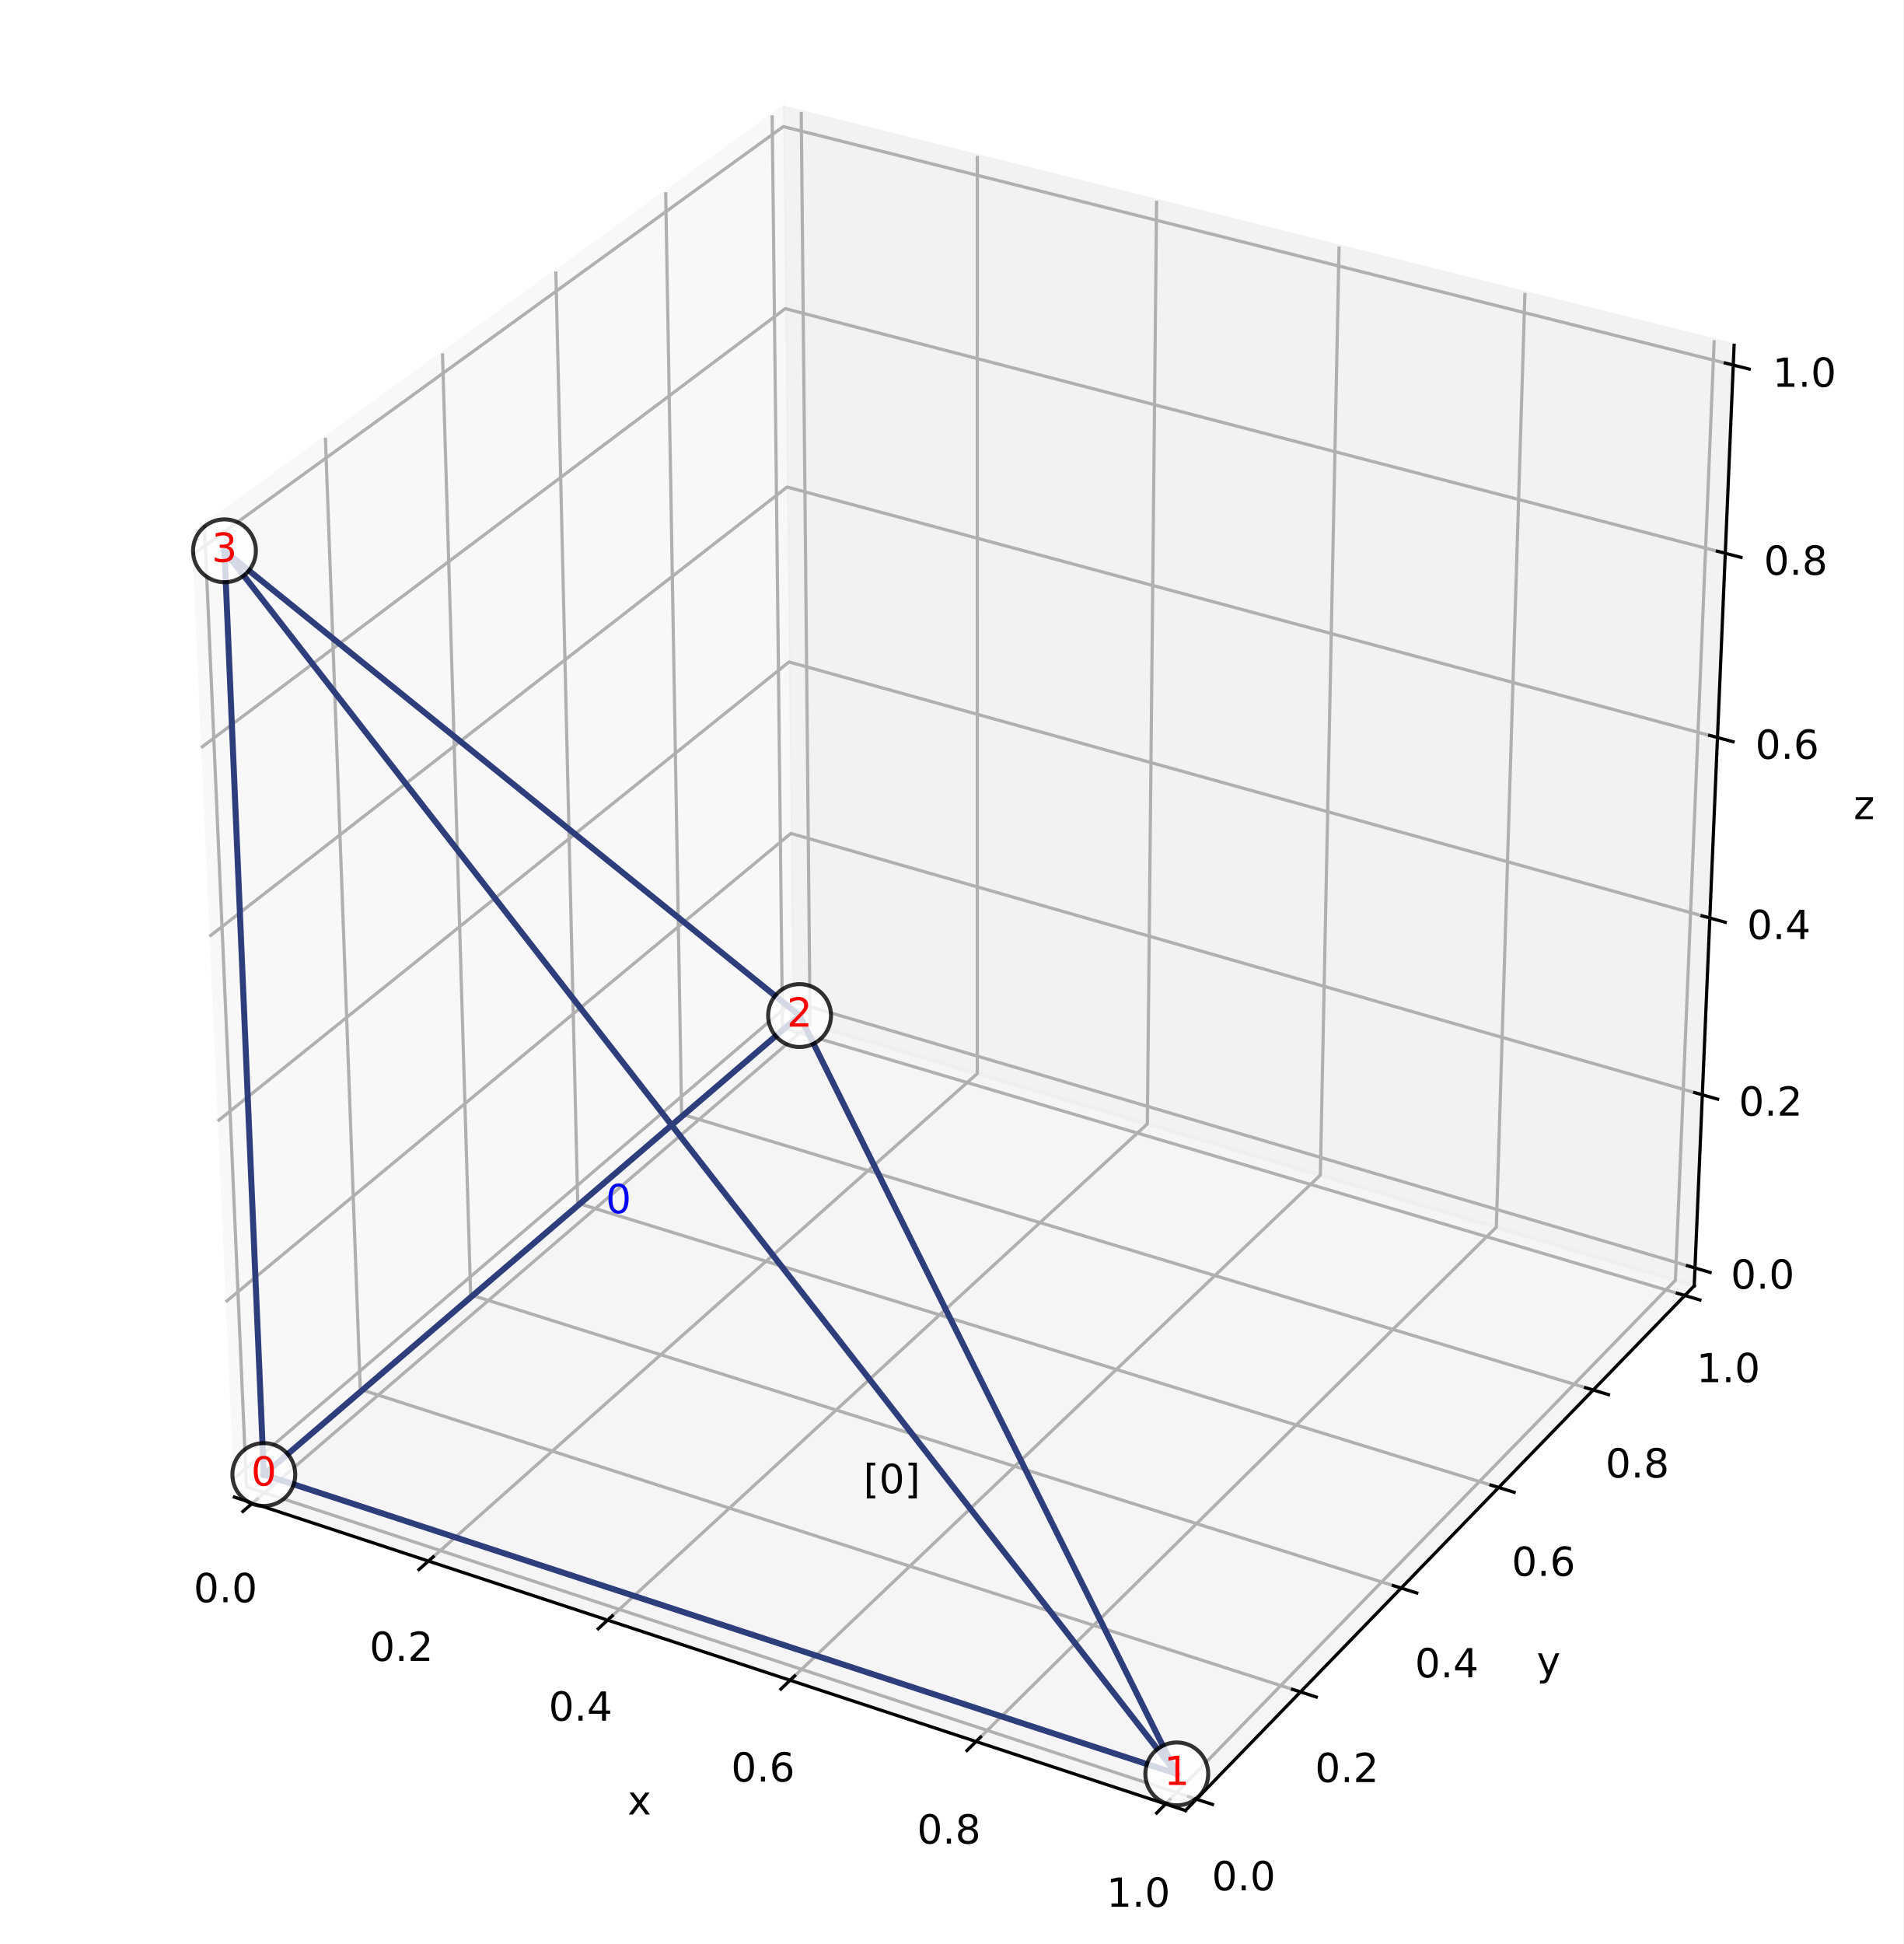
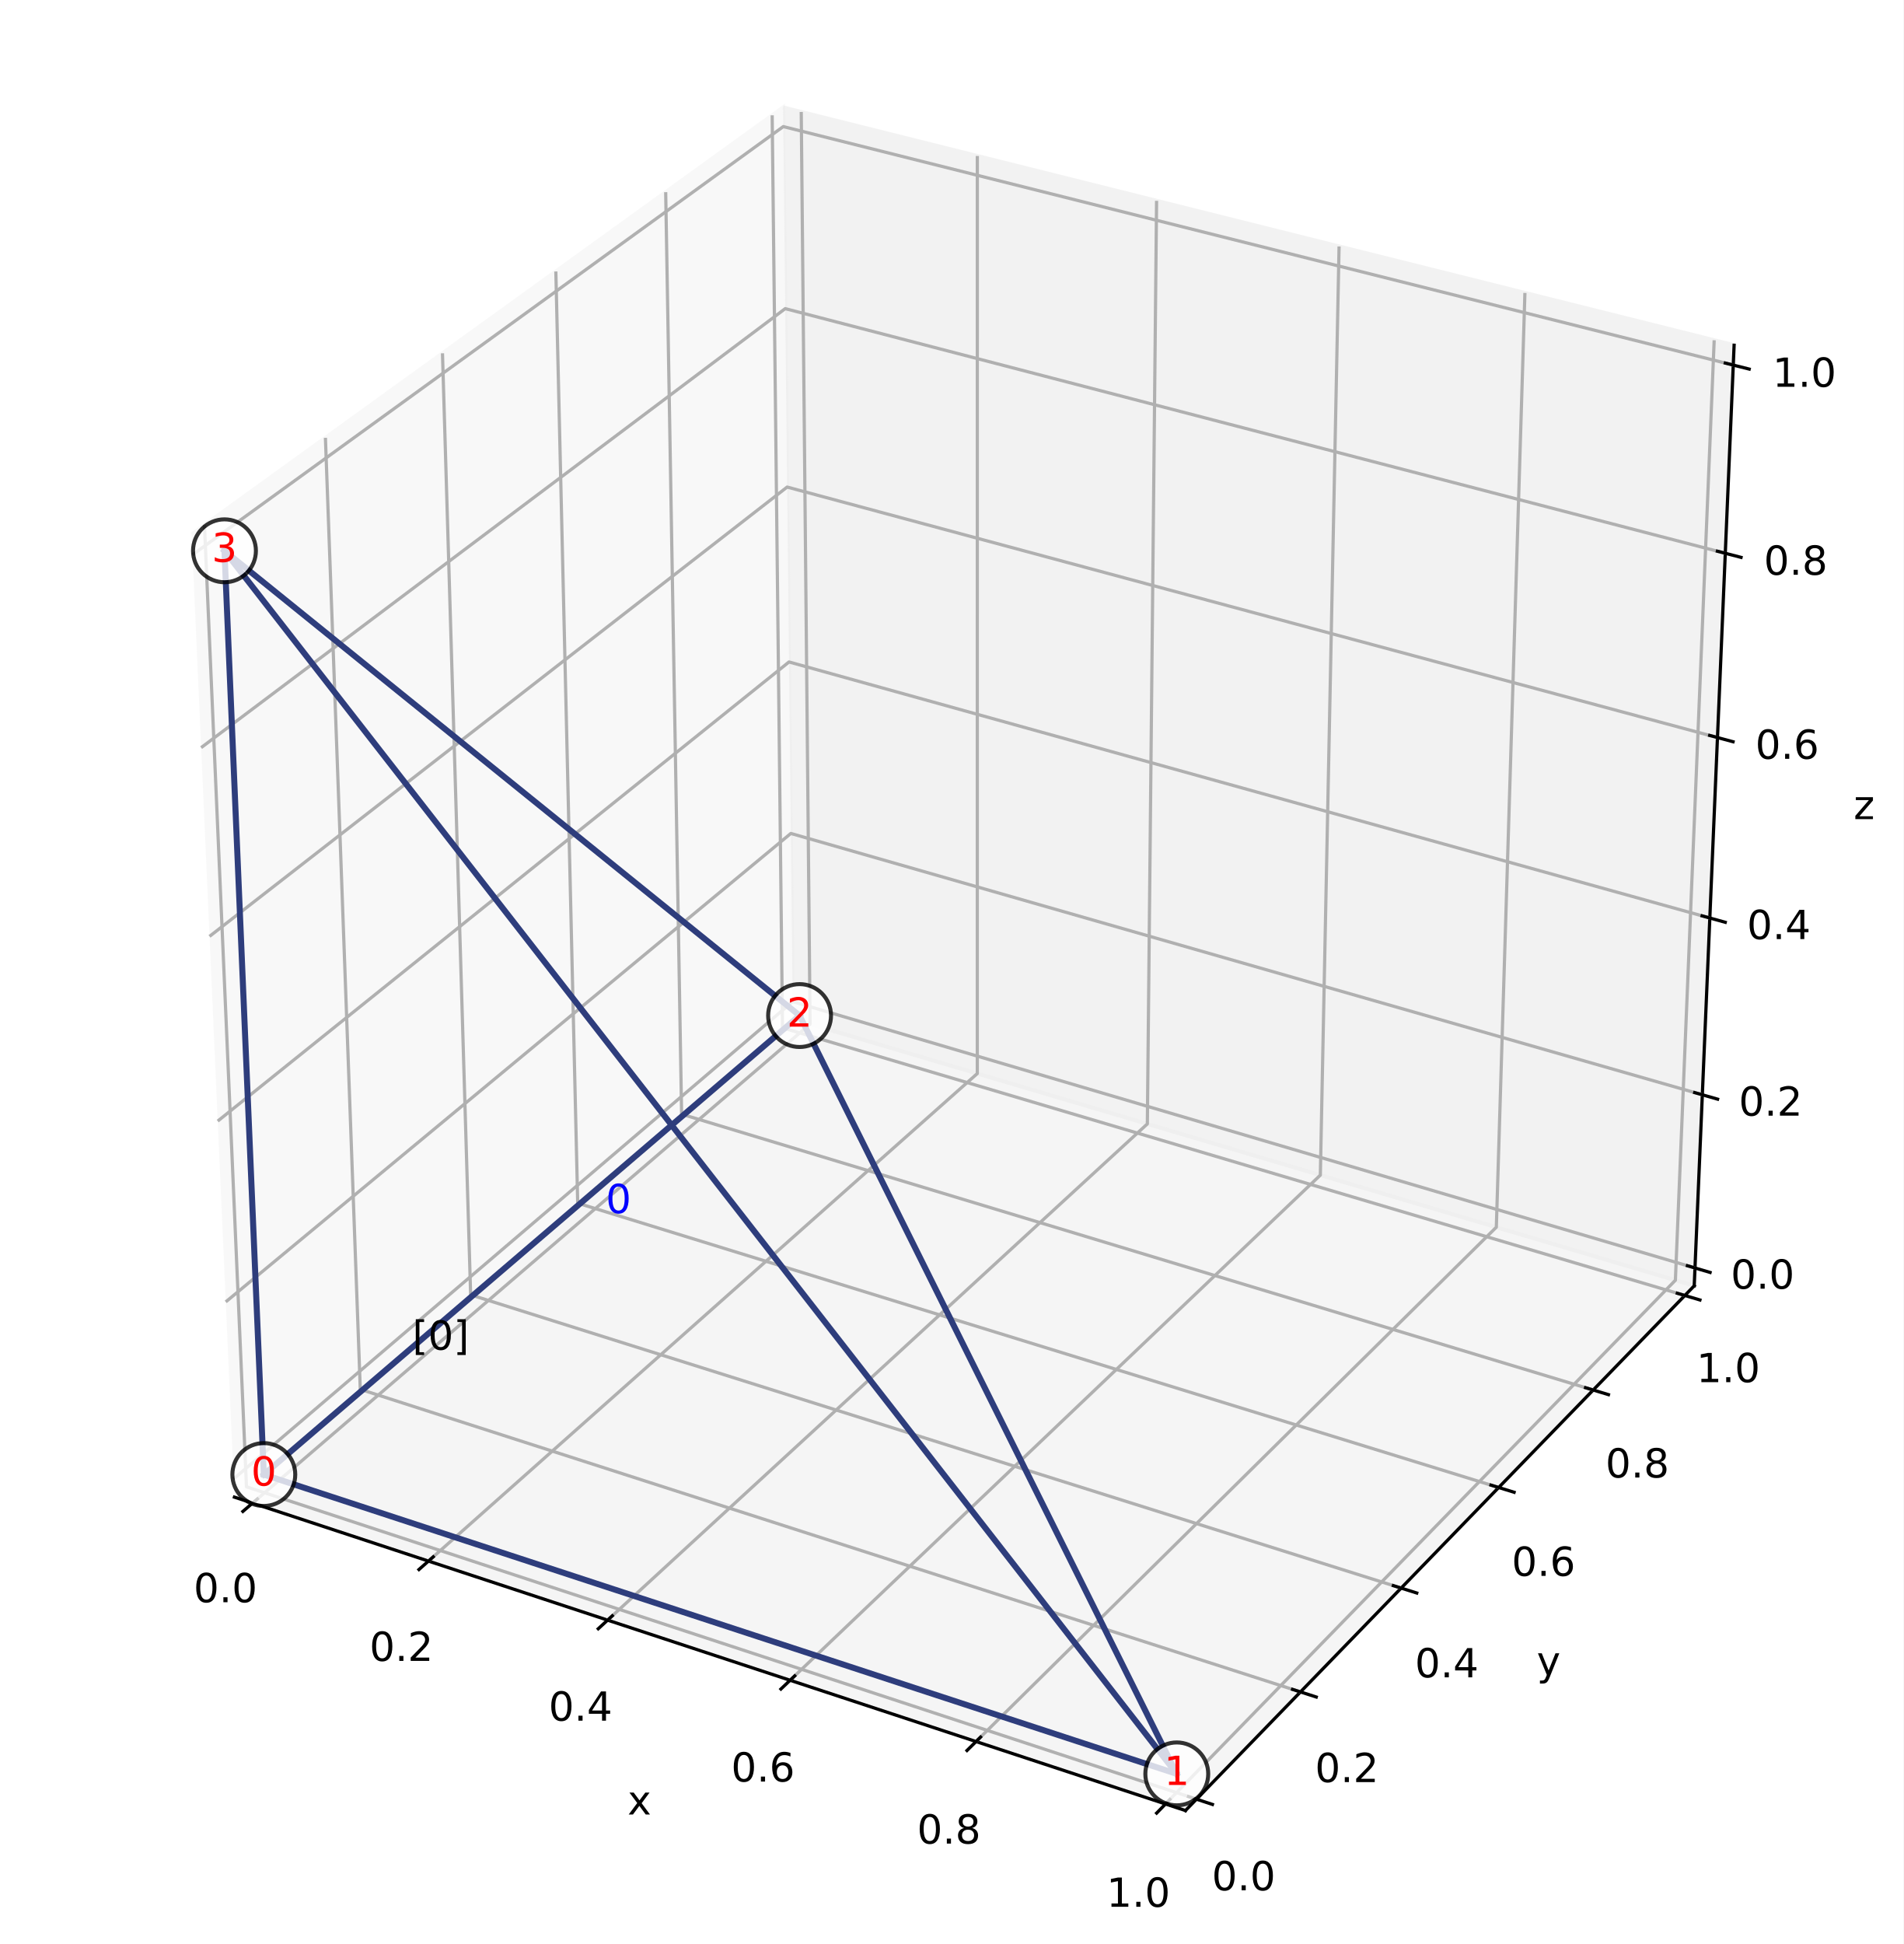
<svg xmlns="http://www.w3.org/2000/svg" xmlns:xlink="http://www.w3.org/1999/xlink" width="474.68pt" height="484.681pt" viewBox="0 0 474.68 484.681" version="1.1">
  <defs>
    <style type="text/css">*{stroke-linejoin: round; stroke-linecap: butt}</style>
  </defs>
  <g id="figure_1">
    <g id="patch_1">
      <path d="M 0 484.681  L 474.68 484.681  L 474.68 0  L 0 0  z " style="fill: #ffffff" />
    </g>
    <g id="patch_2">
      <path d="M 7.2 467.474  L 467.474 467.474  L 467.474 7.2  L 7.2 7.2  z " style="fill: #ffffff" />
    </g>
    <g id="pane3d_1">
      <g id="patch_3">
        <path d="M 58.453 373.267  L 197.705 254.043  L 195.273 26.779  L 47.791 133.234  " style="fill: #f2f2f2; opacity: 0.5; stroke: #f2f2f2; stroke-linejoin: miter" />
      </g>
    </g>
    <g id="pane3d_2">
      <g id="patch_4">
        <path d="M 197.705 254.043  L 422.482 320.58  L 432.426 86.075  L 195.273 26.779  " style="fill: #e6e6e6; opacity: 0.5; stroke: #e6e6e6; stroke-linejoin: miter" />
      </g>
    </g>
    <g id="pane3d_3">
      <g id="patch_5">
        <path d="M 58.453 373.267  L 295.611 451.411  L 422.482 320.58  L 197.705 254.043  " style="fill: #ececec; opacity: 0.5; stroke: #ececec; stroke-linejoin: miter" />
      </g>
    </g>
    <g id="axis3d_1">
      <g id="line2d_1">
        <path d="M 58.453 373.267  L 295.611 451.411  " style="fill: none; stroke: #000000; stroke-width: 0.8; stroke-linecap: square" />
      </g>
      <g id="text_1">
        <g transform="translate(156.4913 452.391)scale(0.1 -0.1)">
          <defs>
            <path id="DejaVuSans-78" d="M 3513 3500  L 2247 1797  L 3578 0  L 2900 0  L 1881 1375  L 863 0  L 184 0  L 1544 1831  L 300 3500  L 978 3500  L 1906 2253  L 2834 3500  L 3513 3500  z " transform="scale(0.015625)" />
          </defs>
          <use xlink:href="#DejaVuSans-78" />
        </g>
      </g>
      <g id="Line3DCollection_1">
        <path d="M 62.977 374.758  L 202.008 255.317  L 199.803 27.911  " style="fill: none; stroke: #b0b0b0; stroke-width: 0.8" />
        <path d="M 106.843 389.212  L 243.705 267.66  L 243.713 38.89  " style="fill: none; stroke: #b0b0b0; stroke-width: 0.8" />
        <path d="M 151.519 403.932  L 286.112 280.213  L 288.411 50.067  " style="fill: none; stroke: #b0b0b0; stroke-width: 0.8" />
        <path d="M 197.028 418.927  L 329.249 292.982  L 333.92 61.446  " style="fill: none; stroke: #b0b0b0; stroke-width: 0.8" />
        <path d="M 243.392 434.205  L 373.134 305.972  L 380.262 73.033  " style="fill: none; stroke: #b0b0b0; stroke-width: 0.8" />
        <path d="M 290.637 449.772  L 417.786 319.19  L 427.459 84.834  " style="fill: none; stroke: #b0b0b0; stroke-width: 0.8" />
      </g>
      <g id="xtick_1">
        <g id="line2d_2">
          <path d="M 64.179 373.725  L 60.567 376.828  " style="fill: none; stroke: #000000; stroke-width: 0.8; stroke-linecap: square" />
        </g>
        <g id="text_2">
          <g transform="translate(48.27395 399.4709)scale(0.1 -0.1)">
            <defs>
              <path id="DejaVuSans-30" d="M 2034 4250  Q 1547 4250 1301 3770  Q 1056 3291 1056 2328  Q 1056 1369 1301 889  Q 1547 409 2034 409  Q 2525 409 2770 889  Q 3016 1369 3016 2328  Q 3016 3291 2770 3770  Q 2525 4250 2034 4250  z M 2034 4750  Q 2819 4750 3233 4129  Q 3647 3509 3647 2328  Q 3647 1150 3233 529  Q 2819 -91 2034 -91  Q 1250 -91 836 529  Q 422 1150 422 2328  Q 422 3509 836 4129  Q 1250 4750 2034 4750  z " transform="scale(0.015625)" />
              <path id="DejaVuSans-2e" d="M 684 794  L 1344 794  L 1344 0  L 684 0  L 684 794  z " transform="scale(0.015625)" />
            </defs>
            <use xlink:href="#DejaVuSans-30" />
            <use xlink:href="#DejaVuSans-2e" x="63.623" />
            <use xlink:href="#DejaVuSans-30" x="95.41" />
          </g>
        </g>
      </g>
      <g id="xtick_2">
        <g id="line2d_3">
          <path d="M 108.028 388.16  L 104.469 391.32  " style="fill: none; stroke: #000000; stroke-width: 0.8; stroke-linecap: square" />
        </g>
        <g id="text_3">
          <g transform="translate(92.13613 414.1006)scale(0.1 -0.1)">
            <defs>
              <path id="DejaVuSans-32" d="M 1228 531  L 3431 531  L 3431 0  L 469 0  L 469 531  Q 828 903 1448 1529  Q 2069 2156 2228 2338  Q 2531 2678 2651 2914  Q 2772 3150 2772 3378  Q 2772 3750 2511 3984  Q 2250 4219 1831 4219  Q 1534 4219 1204 4116  Q 875 4013 500 3803  L 500 4441  Q 881 4594 1212 4672  Q 1544 4750 1819 4750  Q 2544 4750 2975 4387  Q 3406 4025 3406 3419  Q 3406 3131 3298 2873  Q 3191 2616 2906 2266  Q 2828 2175 2409 1742  Q 1991 1309 1228 531  z " transform="scale(0.015625)" />
            </defs>
            <use xlink:href="#DejaVuSans-30" />
            <use xlink:href="#DejaVuSans-2e" x="63.623" />
            <use xlink:href="#DejaVuSans-32" x="95.41" />
          </g>
        </g>
      </g>
      <g id="xtick_3">
        <g id="line2d_4">
          <path d="M 152.685 402.861  L 149.183 406.08  " style="fill: none; stroke: #000000; stroke-width: 0.8; stroke-linecap: square" />
        </g>
        <g id="text_4">
          <g transform="translate(136.8093 429.0008)scale(0.1 -0.1)">
            <defs>
              <path id="DejaVuSans-34" d="M 2419 4116  L 825 1625  L 2419 1625  L 2419 4116  z M 2253 4666  L 3047 4666  L 3047 1625  L 3713 1625  L 3713 1100  L 3047 1100  L 3047 0  L 2419 0  L 2419 1100  L 313 1100  L 313 1709  L 2253 4666  z " transform="scale(0.015625)" />
            </defs>
            <use xlink:href="#DejaVuSans-30" />
            <use xlink:href="#DejaVuSans-2e" x="63.623" />
            <use xlink:href="#DejaVuSans-34" x="95.41" />
          </g>
        </g>
      </g>
      <g id="xtick_4">
        <g id="line2d_5">
          <path d="M 198.174 417.836  L 194.731 421.115  " style="fill: none; stroke: #000000; stroke-width: 0.8; stroke-linecap: square" />
        </g>
        <g id="text_5">
          <g transform="translate(182.3161 444.1791)scale(0.1 -0.1)">
            <defs>
              <path id="DejaVuSans-36" d="M 2113 2584  Q 1688 2584 1439 2293  Q 1191 2003 1191 1497  Q 1191 994 1439 701  Q 1688 409 2113 409  Q 2538 409 2786 701  Q 3034 994 3034 1497  Q 3034 2003 2786 2293  Q 2538 2584 2113 2584  z M 3366 4563  L 3366 3988  Q 3128 4100 2886 4159  Q 2644 4219 2406 4219  Q 1781 4219 1451 3797  Q 1122 3375 1075 2522  Q 1259 2794 1537 2939  Q 1816 3084 2150 3084  Q 2853 3084 3261 2657  Q 3669 2231 3669 1497  Q 3669 778 3244 343  Q 2819 -91 2113 -91  Q 1303 -91 875 529  Q 447 1150 447 2328  Q 447 3434 972 4092  Q 1497 4750 2381 4750  Q 2619 4750 2861 4703  Q 3103 4656 3366 4563  z " transform="scale(0.015625)" />
            </defs>
            <use xlink:href="#DejaVuSans-30" />
            <use xlink:href="#DejaVuSans-2e" x="63.623" />
            <use xlink:href="#DejaVuSans-36" x="95.41" />
          </g>
        </g>
      </g>
      <g id="xtick_5">
        <g id="line2d_6">
          <path d="M 244.518 433.092  L 241.137 436.433  " style="fill: none; stroke: #000000; stroke-width: 0.8; stroke-linecap: square" />
        </g>
        <g id="text_6">
          <g transform="translate(228.6801 459.6433)scale(0.1 -0.1)">
            <defs>
              <path id="DejaVuSans-38" d="M 2034 2216  Q 1584 2216 1326 1975  Q 1069 1734 1069 1313  Q 1069 891 1326 650  Q 1584 409 2034 409  Q 2484 409 2743 651  Q 3003 894 3003 1313  Q 3003 1734 2745 1975  Q 2488 2216 2034 2216  z M 1403 2484  Q 997 2584 770 2862  Q 544 3141 544 3541  Q 544 4100 942 4425  Q 1341 4750 2034 4750  Q 2731 4750 3128 4425  Q 3525 4100 3525 3541  Q 3525 3141 3298 2862  Q 3072 2584 2669 2484  Q 3125 2378 3379 2068  Q 3634 1759 3634 1313  Q 3634 634 3220 271  Q 2806 -91 2034 -91  Q 1263 -91 848 271  Q 434 634 434 1313  Q 434 1759 690 2068  Q 947 2378 1403 2484  z M 1172 3481  Q 1172 3119 1398 2916  Q 1625 2713 2034 2713  Q 2441 2713 2670 2916  Q 2900 3119 2900 3481  Q 2900 3844 2670 4047  Q 2441 4250 2034 4250  Q 1625 4250 1398 4047  Q 1172 3844 1172 3481  z " transform="scale(0.015625)" />
            </defs>
            <use xlink:href="#DejaVuSans-30" />
            <use xlink:href="#DejaVuSans-2e" x="63.623" />
            <use xlink:href="#DejaVuSans-38" x="95.41" />
          </g>
        </g>
      </g>
      <g id="xtick_6">
        <g id="line2d_7">
          <path d="M 291.741 448.639  L 288.426 452.043  " style="fill: none; stroke: #000000; stroke-width: 0.8; stroke-linecap: square" />
        </g>
        <g id="text_7">
          <g transform="translate(275.9257 475.4015)scale(0.1 -0.1)">
            <defs>
              <path id="DejaVuSans-31" d="M 794 531  L 1825 531  L 1825 4091  L 703 3866  L 703 4441  L 1819 4666  L 2450 4666  L 2450 531  L 3481 531  L 3481 0  L 794 0  L 794 531  z " transform="scale(0.015625)" />
            </defs>
            <use xlink:href="#DejaVuSans-31" />
            <use xlink:href="#DejaVuSans-2e" x="63.623" />
            <use xlink:href="#DejaVuSans-30" x="95.41" />
          </g>
        </g>
      </g>
    </g>
    <g id="axis3d_2">
      <g id="line2d_8">
        <path d="M 422.482 320.58  L 295.611 451.411  " style="fill: none; stroke: #000000; stroke-width: 0.8; stroke-linecap: square" />
      </g>
      <g id="text_8">
        <g transform="translate(383.2173 417.667)scale(0.1 -0.1)">
          <defs>
            <path id="DejaVuSans-79" d="M 2059 -325  Q 1816 -950 1584 -1140  Q 1353 -1331 966 -1331  L 506 -1331  L 506 -850  L 844 -850  Q 1081 -850 1212 -737  Q 1344 -625 1503 -206  L 1606 56  L 191 3500  L 800 3500  L 1894 763  L 2988 3500  L 3597 3500  L 2059 -325  z " transform="scale(0.015625)" />
          </defs>
          <use xlink:href="#DejaVuSans-79" />
        </g>
      </g>
      <g id="Line3DCollection_2">
        <path d="M 50.99 130.925  L 61.461 370.692  L 298.361 448.574  " style="fill: none; stroke: #b0b0b0; stroke-width: 0.8" />
        <path d="M 81.148 109.157  L 89.843 346.392  L 324.292 421.834  " style="fill: none; stroke: #b0b0b0; stroke-width: 0.8" />
        <path d="M 110.339 88.086  L 117.363 322.83  L 349.398 395.944  " style="fill: none; stroke: #b0b0b0; stroke-width: 0.8" />
        <path d="M 138.609 67.681  L 144.059 299.973  L 373.718 370.866  " style="fill: none; stroke: #b0b0b0; stroke-width: 0.8" />
        <path d="M 166 47.909  L 169.969 277.79  L 397.288 346.561  " style="fill: none; stroke: #b0b0b0; stroke-width: 0.8" />
        <path d="M 192.554 28.742  L 195.126 256.251  L 420.142 322.994  " style="fill: none; stroke: #b0b0b0; stroke-width: 0.8" />
      </g>
      <g id="xtick_7">
        <g id="line2d_9">
          <path d="M 296.373 447.921  L 302.342 449.883  " style="fill: none; stroke: #000000; stroke-width: 0.8; stroke-linecap: square" />
        </g>
        <g id="text_9">
          <g transform="translate(302.1809 471.2889)scale(0.1 -0.1)">
            <use xlink:href="#DejaVuSans-30" />
            <use xlink:href="#DejaVuSans-2e" x="63.623" />
            <use xlink:href="#DejaVuSans-30" x="95.41" />
          </g>
        </g>
      </g>
      <g id="xtick_8">
        <g id="line2d_10">
          <path d="M 322.326 421.201  L 328.229 423.101  " style="fill: none; stroke: #000000; stroke-width: 0.8; stroke-linecap: square" />
        </g>
        <g id="text_10">
          <g transform="translate(327.9127 444.3137)scale(0.1 -0.1)">
            <use xlink:href="#DejaVuSans-30" />
            <use xlink:href="#DejaVuSans-2e" x="63.623" />
            <use xlink:href="#DejaVuSans-32" x="95.41" />
          </g>
        </g>
      </g>
      <g id="xtick_9">
        <g id="line2d_11">
          <path d="M 347.454 395.332  L 353.292 397.171  " style="fill: none; stroke: #000000; stroke-width: 0.8; stroke-linecap: square" />
        </g>
        <g id="text_11">
          <g transform="translate(352.8259 418.1967)scale(0.1 -0.1)">
            <use xlink:href="#DejaVuSans-30" />
            <use xlink:href="#DejaVuSans-2e" x="63.623" />
            <use xlink:href="#DejaVuSans-34" x="95.41" />
          </g>
        </g>
      </g>
      <g id="xtick_10">
        <g id="line2d_12">
          <path d="M 371.795 370.272  L 377.569 372.054  " style="fill: none; stroke: #000000; stroke-width: 0.8; stroke-linecap: square" />
        </g>
        <g id="text_12">
          <g transform="translate(376.959 392.8974)scale(0.1 -0.1)">
            <use xlink:href="#DejaVuSans-30" />
            <use xlink:href="#DejaVuSans-2e" x="63.623" />
            <use xlink:href="#DejaVuSans-36" x="95.41" />
          </g>
        </g>
      </g>
      <g id="xtick_11">
        <g id="line2d_13">
          <path d="M 395.386 345.985  L 401.096 347.713  " style="fill: none; stroke: #000000; stroke-width: 0.8; stroke-linecap: square" />
        </g>
        <g id="text_13">
          <g transform="translate(400.3481 368.3781)scale(0.1 -0.1)">
            <use xlink:href="#DejaVuSans-30" />
            <use xlink:href="#DejaVuSans-2e" x="63.623" />
            <use xlink:href="#DejaVuSans-38" x="95.41" />
          </g>
        </g>
      </g>
      <g id="xtick_12">
        <g id="line2d_14">
          <path d="M 418.26 322.435  L 423.909 324.111  " style="fill: none; stroke: #000000; stroke-width: 0.8; stroke-linecap: square" />
        </g>
        <g id="text_14">
          <g transform="translate(423.027 344.6033)scale(0.1 -0.1)">
            <use xlink:href="#DejaVuSans-31" />
            <use xlink:href="#DejaVuSans-2e" x="63.623" />
            <use xlink:href="#DejaVuSans-30" x="95.41" />
          </g>
        </g>
      </g>
    </g>
    <g id="axis3d_3">
      <g id="line2d_15">
        <path d="M 422.482 320.58  L 432.426 86.075  " style="fill: none; stroke: #000000; stroke-width: 0.8; stroke-linecap: square" />
      </g>
      <g id="text_15">
        <g transform="translate(462.232 204.228)scale(0.1 -0.1)">
          <defs>
            <path id="DejaVuSans-7a" d="M 353 3500  L 3084 3500  L 3084 2975  L 922 459  L 3084 459  L 3084 0  L 275 0  L 275 525  L 2438 3041  L 353 3041  L 353 3500  z " transform="scale(0.015625)" />
          </defs>
          <use xlink:href="#DejaVuSans-7a" />
        </g>
      </g>
      <g id="Line3DCollection_3">
        <path d="M 422.671 316.132  L 197.658 249.722  L 58.251 368.723  " style="fill: none; stroke: #b0b0b0; stroke-width: 0.8" />
        <path d="M 424.502 272.951  L 197.21 207.795  L 56.291 324.59  " style="fill: none; stroke: #b0b0b0; stroke-width: 0.8" />
        <path d="M 426.371 228.877  L 196.752 165.041  L 54.289 279.513  " style="fill: none; stroke: #b0b0b0; stroke-width: 0.8" />
        <path d="M 428.278 183.884  L 196.286 121.434  L 52.243 233.461  " style="fill: none; stroke: #b0b0b0; stroke-width: 0.8" />
        <path d="M 430.226 137.942  L 195.81 76.949  L 50.153 186.403  " style="fill: none; stroke: #b0b0b0; stroke-width: 0.8" />
        <path d="M 432.216 91.021  L 195.325 31.56  L 48.016 138.305  " style="fill: none; stroke: #b0b0b0; stroke-width: 0.8" />
      </g>
      <g id="xtick_13">
        <g id="line2d_16">
          <path d="M 420.789 315.577  L 426.438 317.244  " style="fill: none; stroke: #000000; stroke-width: 0.8; stroke-linecap: square" />
        </g>
        <g id="text_16">
          <g transform="translate(431.59 321.2957)scale(0.1 -0.1)">
            <use xlink:href="#DejaVuSans-30" />
            <use xlink:href="#DejaVuSans-2e" x="63.623" />
            <use xlink:href="#DejaVuSans-30" x="95.41" />
          </g>
        </g>
      </g>
      <g id="xtick_14">
        <g id="line2d_17">
          <path d="M 422.6 272.406  L 428.309 274.042  " style="fill: none; stroke: #000000; stroke-width: 0.8; stroke-linecap: square" />
        </g>
        <g id="text_17">
          <g transform="translate(433.5902 278.1593)scale(0.1 -0.1)">
            <use xlink:href="#DejaVuSans-30" />
            <use xlink:href="#DejaVuSans-2e" x="63.623" />
            <use xlink:href="#DejaVuSans-32" x="95.41" />
          </g>
        </g>
      </g>
      <g id="xtick_15">
        <g id="line2d_18">
          <path d="M 424.449 228.343  L 430.219 229.947  " style="fill: none; stroke: #000000; stroke-width: 0.8; stroke-linecap: square" />
        </g>
        <g id="text_18">
          <g transform="translate(435.6316 234.1334)scale(0.1 -0.1)">
            <use xlink:href="#DejaVuSans-30" />
            <use xlink:href="#DejaVuSans-2e" x="63.623" />
            <use xlink:href="#DejaVuSans-34" x="95.41" />
          </g>
        </g>
      </g>
      <g id="xtick_16">
        <g id="line2d_19">
          <path d="M 426.336 183.361  L 432.168 184.931  " style="fill: none; stroke: #000000; stroke-width: 0.8; stroke-linecap: square" />
        </g>
        <g id="text_19">
          <g transform="translate(437.7155 189.1901)scale(0.1 -0.1)">
            <use xlink:href="#DejaVuSans-30" />
            <use xlink:href="#DejaVuSans-2e" x="63.623" />
            <use xlink:href="#DejaVuSans-36" x="95.41" />
          </g>
        </g>
      </g>
      <g id="xtick_17">
        <g id="line2d_20">
          <path d="M 428.263 137.431  L 434.159 138.965  " style="fill: none; stroke: #000000; stroke-width: 0.8; stroke-linecap: square" />
        </g>
        <g id="text_20">
          <g transform="translate(439.8433 143.3005)scale(0.1 -0.1)">
            <use xlink:href="#DejaVuSans-30" />
            <use xlink:href="#DejaVuSans-2e" x="63.623" />
            <use xlink:href="#DejaVuSans-38" x="95.41" />
          </g>
        </g>
      </g>
      <g id="xtick_18">
        <g id="line2d_21">
          <path d="M 430.231 90.522  L 436.192 92.019  " style="fill: none; stroke: #000000; stroke-width: 0.8; stroke-linecap: square" />
        </g>
        <g id="text_21">
          <g transform="translate(442.0164 96.43432)scale(0.1 -0.1)">
            <use xlink:href="#DejaVuSans-31" />
            <use xlink:href="#DejaVuSans-2e" x="63.623" />
            <use xlink:href="#DejaVuSans-30" x="95.41" />
          </g>
        </g>
      </g>
    </g>
    <g id="axes_1">
      <g id="line2d_22">
-         <path d="M 293.45 442.269  L 65.787 367.636  " clip-path="url(#p51152ecb45)" style="fill: none; stroke: #2e3d7c; stroke-width: 1.5; stroke-linecap: square" />
+         <path d="M 65.787 367.636  L 199.389 253.201  " clip-path="url(#p2729b156dc)" style="fill: none; stroke: #2e3d7c; stroke-width: 1.5; stroke-linecap: square" />
      </g>
      <g id="line2d_23">
-         <path d="M 293.45 442.269  L 55.975 137.326  " clip-path="url(#p51152ecb45)" style="fill: none; stroke: #2e3d7c; stroke-width: 1.5; stroke-linecap: square" />
+         <path d="M 65.787 367.636  L 55.975 137.326  " clip-path="url(#p2729b156dc)" style="fill: none; stroke: #2e3d7c; stroke-width: 1.5; stroke-linecap: square" />
      </g>
      <g id="line2d_24">
-         <path d="M 293.45 442.269  L 199.389 253.201  " clip-path="url(#p51152ecb45)" style="fill: none; stroke: #2e3d7c; stroke-width: 1.5; stroke-linecap: square" />
+         <path d="M 65.787 367.636  L 293.45 442.269  " clip-path="url(#p2729b156dc)" style="fill: none; stroke: #2e3d7c; stroke-width: 1.5; stroke-linecap: square" />
      </g>
      <g id="line2d_25">
-         <path d="M 65.787 367.636  L 55.975 137.326  " clip-path="url(#p51152ecb45)" style="fill: none; stroke: #2e3d7c; stroke-width: 1.5; stroke-linecap: square" />
+         <path d="M 199.389 253.201  L 55.975 137.326  " clip-path="url(#p2729b156dc)" style="fill: none; stroke: #2e3d7c; stroke-width: 1.5; stroke-linecap: square" />
      </g>
      <g id="line2d_26">
-         <path d="M 65.787 367.636  L 199.389 253.201  " clip-path="url(#p51152ecb45)" style="fill: none; stroke: #2e3d7c; stroke-width: 1.5; stroke-linecap: square" />
+         <path d="M 199.389 253.201  L 293.45 442.269  " clip-path="url(#p2729b156dc)" style="fill: none; stroke: #2e3d7c; stroke-width: 1.5; stroke-linecap: square" />
      </g>
      <g id="line2d_27">
-         <path d="M 55.975 137.326  L 199.389 253.201  " clip-path="url(#p51152ecb45)" style="fill: none; stroke: #2e3d7c; stroke-width: 1.5; stroke-linecap: square" />
+         <path d="M 55.975 137.326  L 293.45 442.269  " clip-path="url(#p2729b156dc)" style="fill: none; stroke: #2e3d7c; stroke-width: 1.5; stroke-linecap: square" />
      </g>
      <g id="text_22">
        <g style="fill: #0000ff" transform="translate(151.063 302.464)scale(0.1 -0.1)">
          <use xlink:href="#DejaVuSans-30" />
        </g>
      </g>
      <g id="text_23">
        <g id="patch_6">
          <path d="M 65.787 375.475  C 67.866 375.475 69.86 374.649 71.33 373.179  C 72.8 371.709 73.626 369.715 73.626 367.636  C 73.626 365.557 72.8 363.563 71.33 362.093  C 69.86 360.623 67.866 359.797 65.787 359.797  C 63.708 359.797 61.714 360.623 60.244 362.093  C 58.773 363.563 57.948 365.557 57.948 367.636  C 57.948 369.715 58.773 371.709 60.244 373.179  C 61.714 374.649 63.708 375.475 65.787 375.475  z " style="fill: #ffffff; opacity: 0.8; stroke: #000000; stroke-linejoin: miter" />
        </g>
        <g style="fill: #ff0000" transform="translate(62.60531 370.395)scale(0.1 -0.1)">
          <use xlink:href="#DejaVuSans-30" />
        </g>
      </g>
      <g id="text_24">
        <g id="patch_7">
          <path d="M 293.45 450.108  C 295.529 450.108 297.523 449.282 298.993 447.812  C 300.464 446.342 301.29 444.348 301.29 442.269  C 301.29 440.19 300.464 438.196 298.993 436.726  C 297.523 435.256 295.529 434.43 293.45 434.43  C 291.371 434.43 289.377 435.256 287.907 436.726  C 286.437 438.196 285.611 440.19 285.611 442.269  C 285.611 444.348 286.437 446.342 287.907 447.812  C 289.377 449.282 291.371 450.108 293.45 450.108  z " style="fill: #ffffff; opacity: 0.8; stroke: #000000; stroke-linejoin: miter" />
        </g>
        <g style="fill: #ff0000" transform="translate(290.2692 445.0284)scale(0.1 -0.1)">
          <use xlink:href="#DejaVuSans-31" />
        </g>
      </g>
      <g id="text_25">
        <g id="patch_8">
          <path d="M 199.389 261.04  C 201.468 261.04 203.462 260.214 204.932 258.744  C 206.402 257.274 207.228 255.28 207.228 253.201  C 207.228 251.122 206.402 249.128 204.932 247.658  C 203.462 246.188 201.468 245.362 199.389 245.362  C 197.31 245.362 195.316 246.188 193.846 247.658  C 192.376 249.128 191.55 251.122 191.55 253.201  C 191.55 255.28 192.376 257.274 193.846 258.744  C 195.316 260.214 197.31 261.04 199.389 261.04  z " style="fill: #ffffff; opacity: 0.8; stroke: #000000; stroke-linejoin: miter" />
        </g>
        <g style="fill: #ff0000" transform="translate(196.2076 255.9604)scale(0.1 -0.1)">
          <use xlink:href="#DejaVuSans-32" />
        </g>
      </g>
      <g id="text_26">
        <g id="patch_9">
          <path d="M 55.975 145.165  C 58.054 145.165 60.048 144.339 61.518 142.869  C 62.988 141.399 63.814 139.405 63.814 137.326  C 63.814 135.247 62.988 133.253 61.518 131.783  C 60.048 130.313 58.054 129.487 55.975 129.487  C 53.896 129.487 51.902 130.313 50.432 131.783  C 48.962 133.253 48.136 135.247 48.136 137.326  C 48.136 139.405 48.962 141.399 50.432 142.869  C 51.902 144.339 53.896 145.165 55.975 145.165  z " style="fill: #ffffff; opacity: 0.8; stroke: #000000; stroke-linejoin: miter" />
        </g>
        <g style="fill: #ff0000" transform="translate(52.79355 140.0854)scale(0.1 -0.1)">
          <defs>
            <path id="DejaVuSans-33" d="M 2597 2516  Q 3050 2419 3304 2112  Q 3559 1806 3559 1356  Q 3559 666 3084 287  Q 2609 -91 1734 -91  Q 1441 -91 1130 -33  Q 819 25 488 141  L 488 750  Q 750 597 1062 519  Q 1375 441 1716 441  Q 2309 441 2620 675  Q 2931 909 2931 1356  Q 2931 1769 2642 2001  Q 2353 2234 1838 2234  L 1294 2234  L 1294 2753  L 1863 2753  Q 2328 2753 2575 2939  Q 2822 3125 2822 3475  Q 2822 3834 2567 4026  Q 2313 4219 1838 4219  Q 1578 4219 1281 4162  Q 984 4106 628 3988  L 628 4550  Q 988 4650 1302 4700  Q 1616 4750 1894 4750  Q 2613 4750 3031 4423  Q 3450 4097 3450 3541  Q 3450 3153 3228 2886  Q 3006 2619 2597 2516  z " transform="scale(0.015625)" />
          </defs>
          <use xlink:href="#DejaVuSans-33" />
        </g>
      </g>
      <g id="text_27">
-         <g transform="translate(215.3184 372.2652)scale(0.1 -0.1)">
+         <g transform="translate(102.8265 336.511)scale(0.1 -0.1)">
          <defs>
            <path id="DejaVuSans-5b" d="M 550 4863  L 1875 4863  L 1875 4416  L 1125 4416  L 1125 -397  L 1875 -397  L 1875 -844  L 550 -844  L 550 4863  z " transform="scale(0.015625)" />
            <path id="DejaVuSans-5d" d="M 1947 4863  L 1947 -844  L 622 -844  L 622 -397  L 1369 -397  L 1369 4416  L 622 4416  L 622 4863  L 1947 4863  z " transform="scale(0.015625)" />
          </defs>
          <use xlink:href="#DejaVuSans-5b" />
          <use xlink:href="#DejaVuSans-30" x="39.014" />
          <use xlink:href="#DejaVuSans-5d" x="102.637" />
        </g>
      </g>
    </g>
  </g>
  <defs>
-     <clipPath id="p51152ecb45">
+     <clipPath id="p2729b156dc">
      <rect x="7.2" y="7.2" width="460.274" height="460.274" />
    </clipPath>
  </defs>
</svg>
